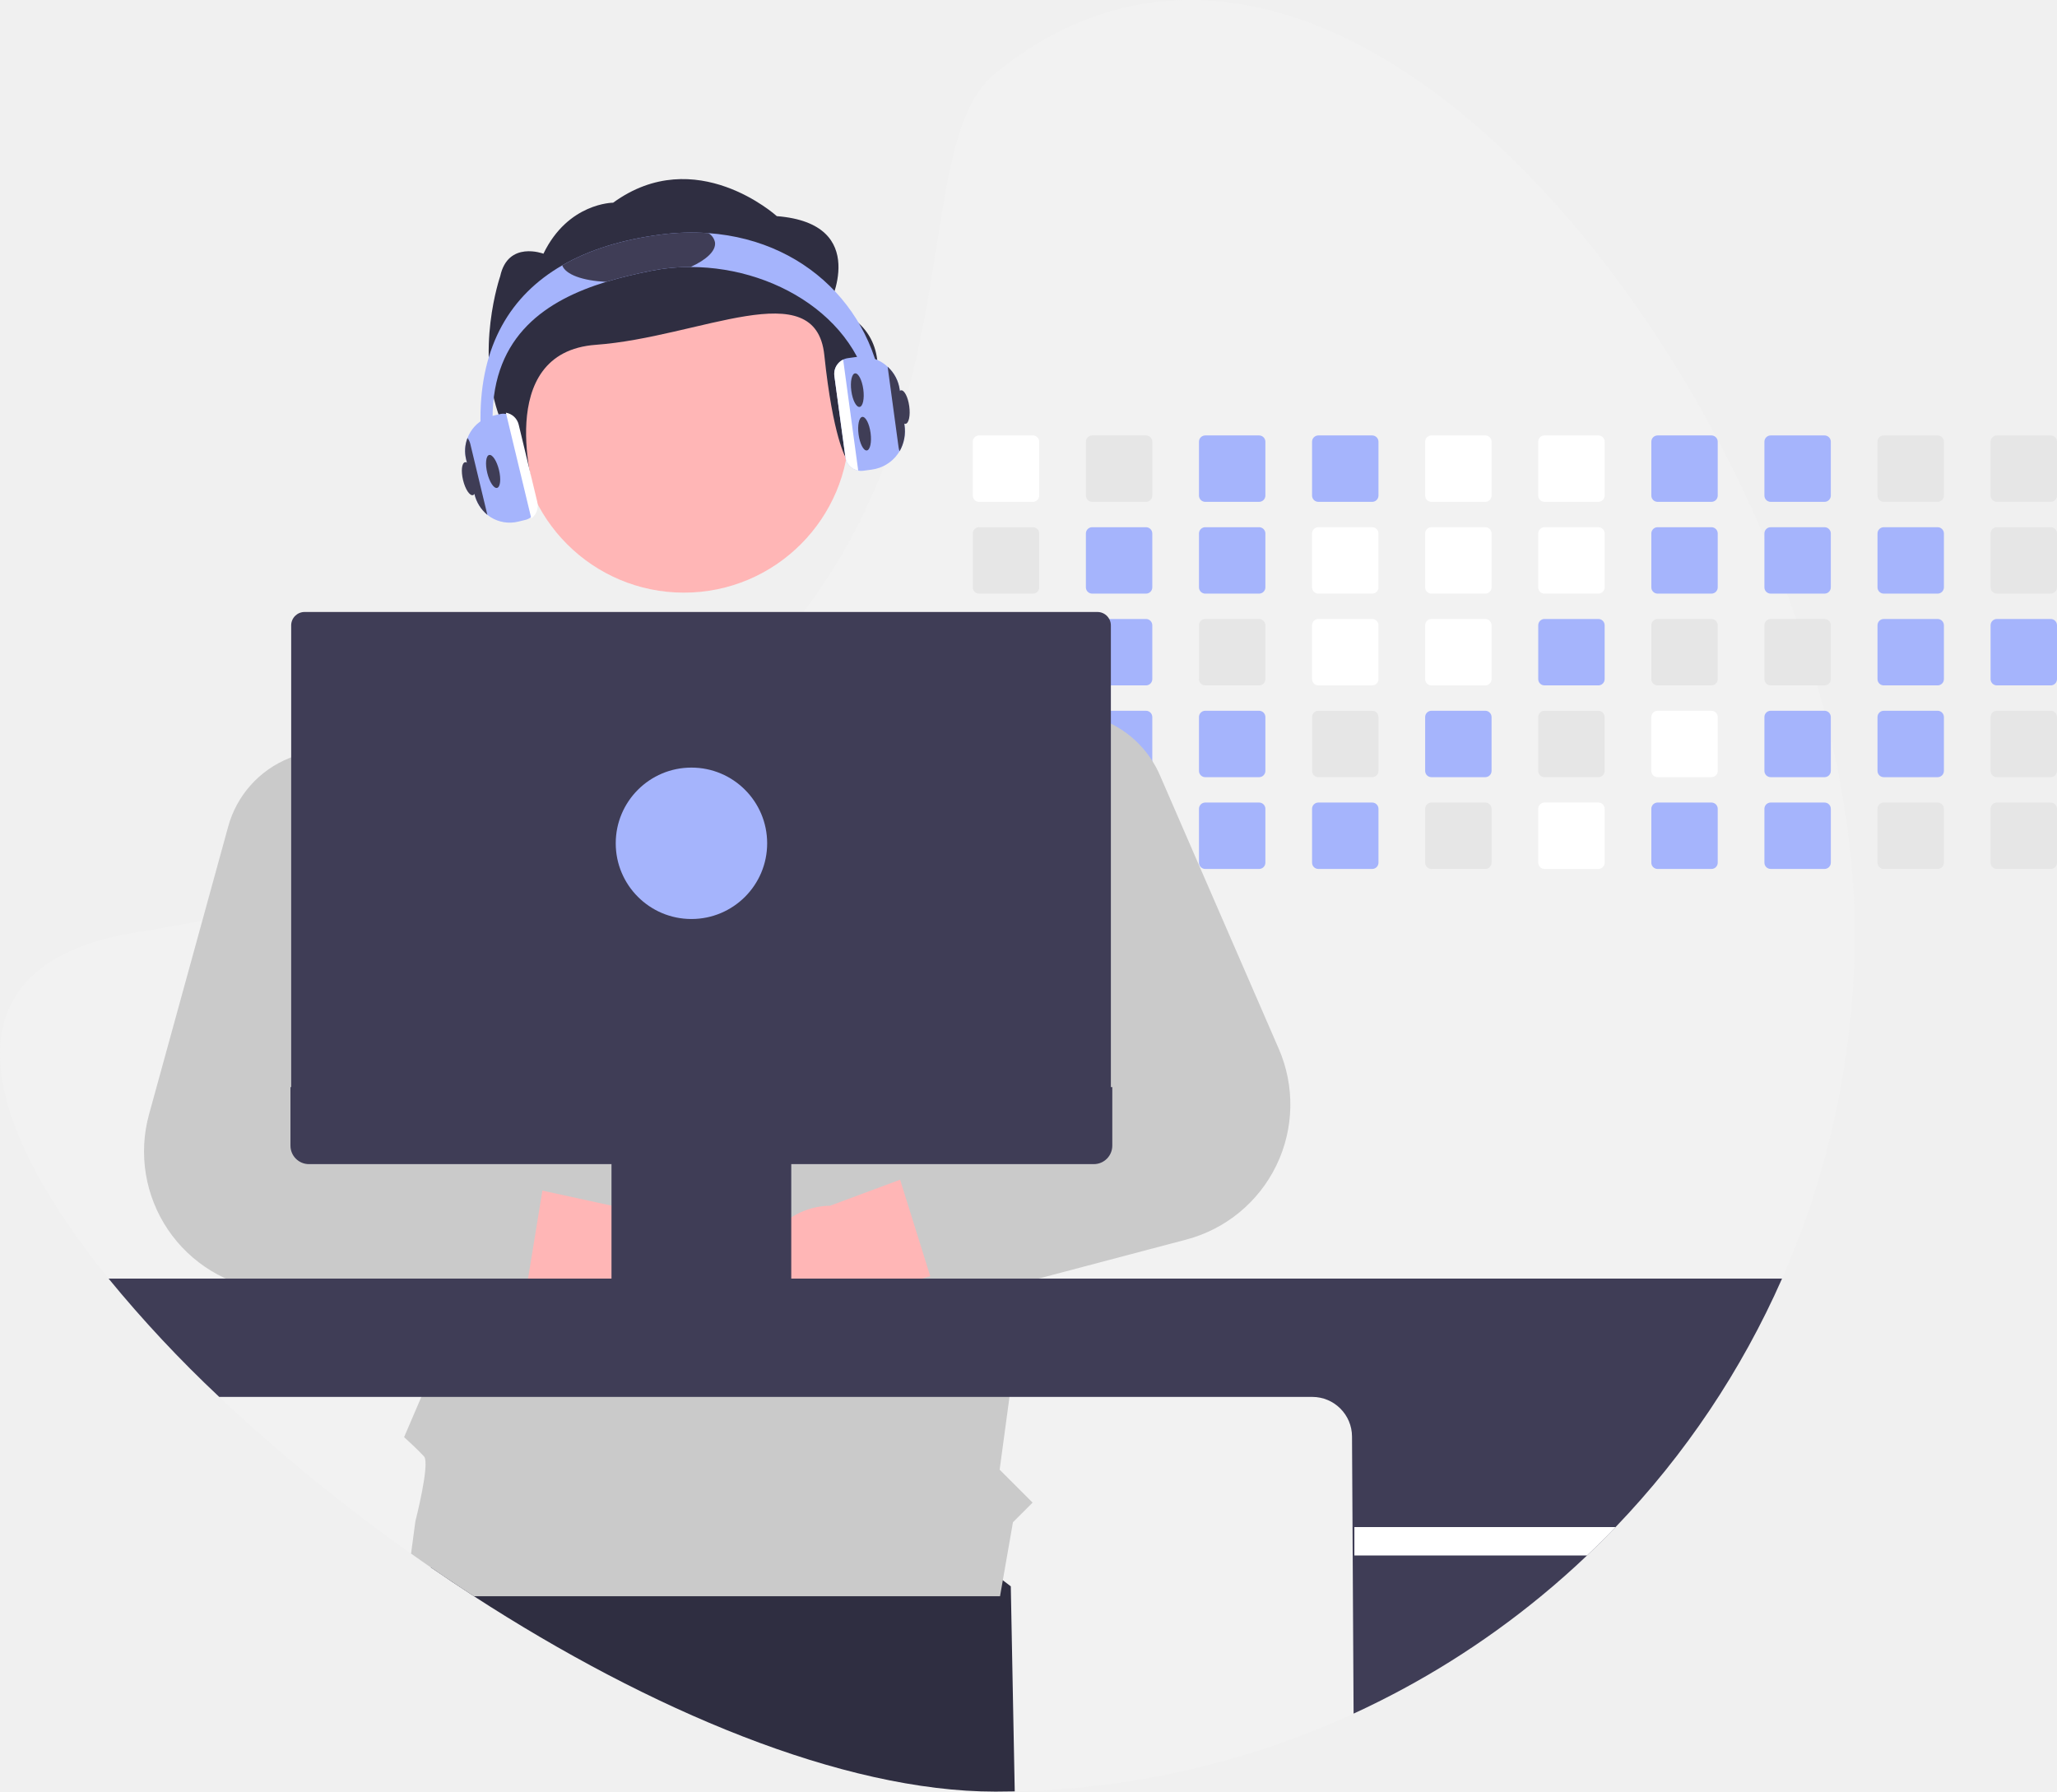
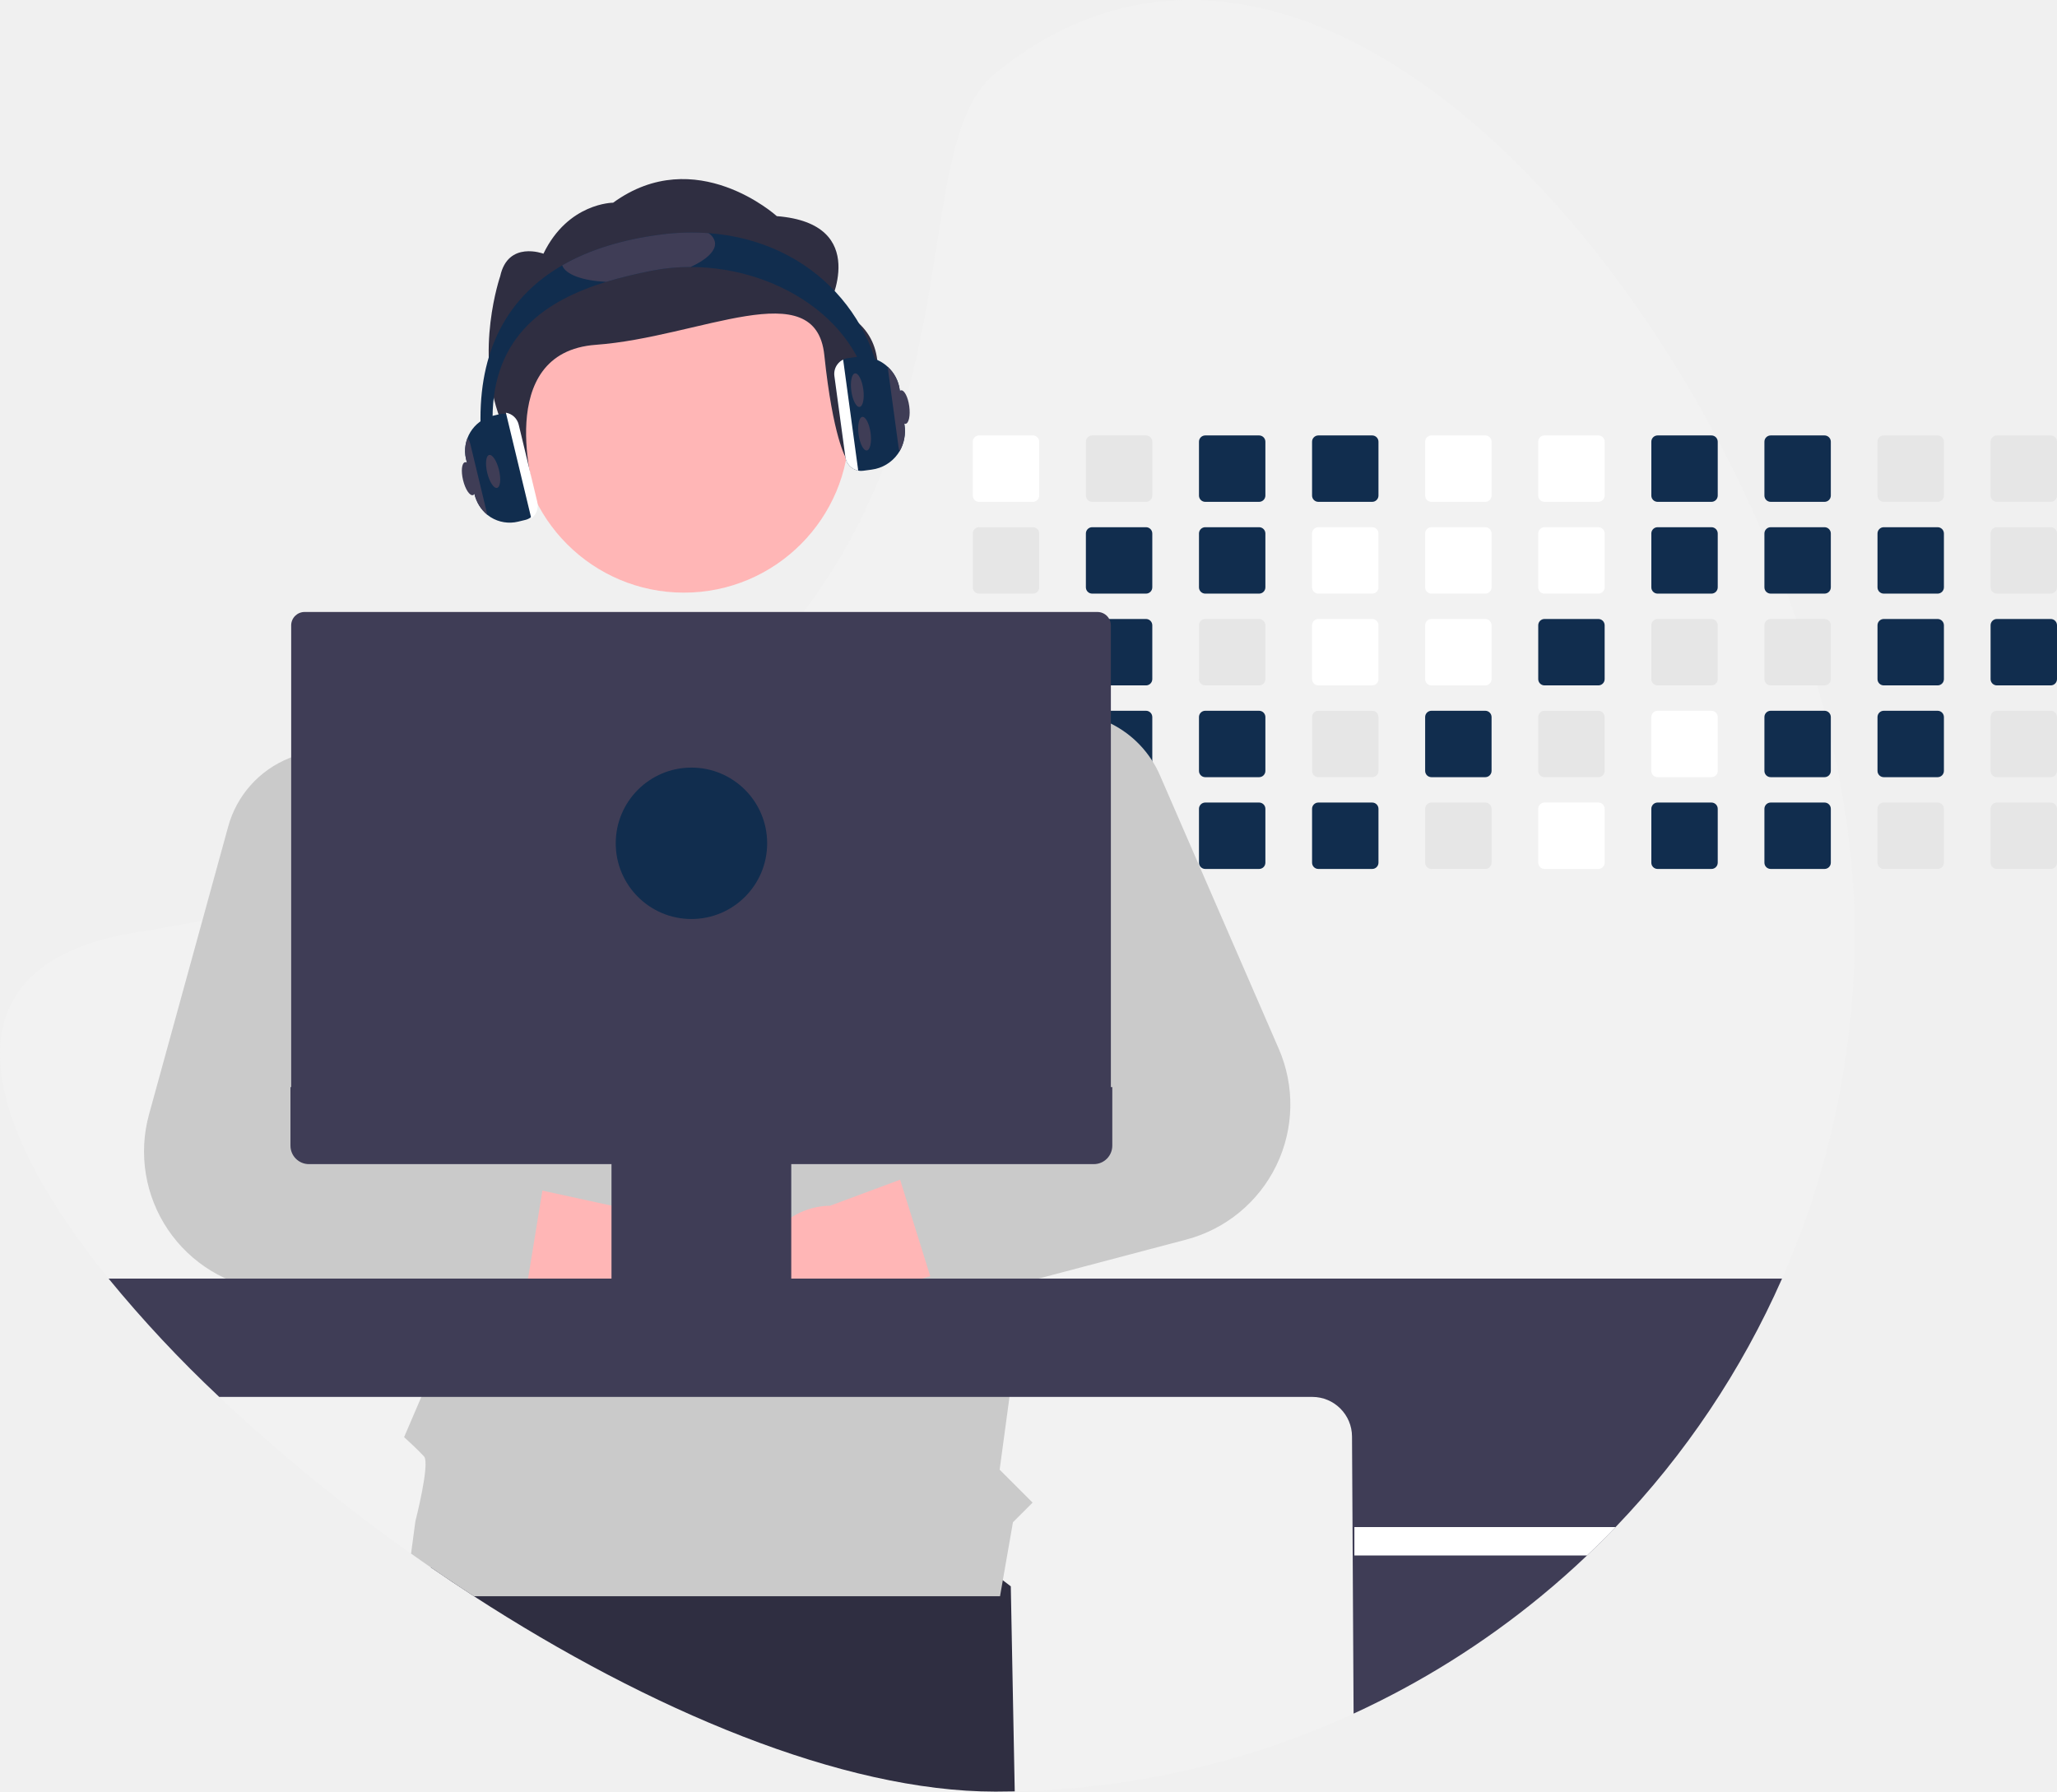
<svg xmlns="http://www.w3.org/2000/svg" id="f1b25b43-9e03-45b3-af71-047f5bd7d8f3" data-name="Layer 1" width="850.538" height="740.83" viewBox="0 0 850.538 740.83">
  <path d="M941.609,465.125a354.21,354.21,0,0,1-98.85,245.9q-5.745,6.015-11.8,11.74-9.225,8.775-19.07,16.87a353.934,353.934,0,0,1-217.58,80.69q-3.975.09-7.98.09c-63.43,0-143.21-33.88-215.61-80.78q-8.985-5.82-17.81-11.91-4.125-2.82-8.21-5.72a730.43,730.43,0,0,1-79.32-64.8,514.116,514.116,0,0,1-45.75-48.92c-55.63-68.62-67.9-130.45,11.41-143.16q14.085-2.25,27.34-4.81,19.2-3.69,36.75-7.97,23.64-5.745,44.42-12.46,6.99-2.25,13.66-4.59c65.74-23.09,109.74-53.2,139.69-85.87q7.62-8.295,14.05-16.79a236.055,236.055,0,0,0,17.83-27.12,254.898,254.898,0,0,0,18.41-41.05l.27-.78c23.83-68.74,16.58-132.5,42.87-153.84,112.38-91.23,252.29,38.69,317.96,191.9q4.965,11.58,9.34,23.3,1.965,5.235,3.79,10.49,4.8,13.695,8.71,27.46,1.5,5.25,2.86,10.49c.97,3.77,1.9,7.53,2.76,11.29C938.139,412.305,941.609,439.455,941.609,465.125Z" transform="translate(-174.731 -79.58524)" fill="#f2f2f2" />
  <path d="M594.309,820.325q-3.975.09-7.98.09c-63.43,0-143.21-33.88-215.61-80.78q-8.985-5.82-17.81-11.91l5.16-31.4,156.21-20.74,78.4,59.95Z" transform="translate(-174.731 -79.58524)" fill="#2f2e41" />
  <path d="M601.829,259.635h-22.26a2.601,2.601,0,0,0-2.6,2.6v22.27a2.593,2.593,0,0,0,2.6,2.59h22.26a2.599,2.599,0,0,0,2.6-2.59v-22.27A2.608,2.608,0,0,0,601.829,259.635Z" transform="translate(-174.731 -79.58524)" fill="#fff" />
  <path d="M601.829,297.585h-22.26a2.601,2.601,0,0,0-2.6,2.6v22.27a2.593,2.593,0,0,0,2.6,2.59h22.26a2.599,2.599,0,0,0,2.6-2.59v-22.27A2.608,2.608,0,0,0,601.829,297.585Z" transform="translate(-174.731 -79.58524)" fill="#e6e6e6" />
  <path d="M601.829,335.535h-22.26a2.601,2.601,0,0,0-2.6,2.6v22.26a2.595,2.595,0,0,0,2.6,2.6h22.26a2.601,2.601,0,0,0,2.6-2.6v-22.26A2.608,2.608,0,0,0,601.829,335.535Z" transform="translate(-174.731 -79.58524)" fill="#e6e6e6" />
  <path d="M604.389,375.625a2.617,2.617,0,0,0-2.56-2.14h-22.26a2.601,2.601,0,0,0-2.6,2.6v22.26a2.595,2.595,0,0,0,2.6,2.6h22.26a2.601,2.601,0,0,0,2.6-2.6v-22.26A2.313,2.313,0,0,0,604.389,375.625Z" transform="translate(-174.731 -79.58524)" fill="#e6e6e6" />
  <path d="M602.839,411.635a2.634,2.634,0,0,0-1.01-.2h-22.26a2.595,2.595,0,0,0-2.6,2.6v22.26a2.588,2.588,0,0,0,2.6,2.6h22.26a2.601,2.601,0,0,0,2.6-2.6v-22.26A2.616,2.616,0,0,0,602.839,411.635Z" transform="translate(-174.731 -79.58524)" fill="#e6e6e6" />
  <path d="M648.589,259.635h-22.26a2.601,2.601,0,0,0-2.6,2.6v22.27a2.593,2.593,0,0,0,2.6,2.59h22.26a2.599,2.599,0,0,0,2.6-2.59v-22.27A2.608,2.608,0,0,0,648.589,259.635Z" transform="translate(-174.731 -79.58524)" fill="#e6e6e6" />
-   <path d="M648.589,297.585h-22.26a2.601,2.601,0,0,0-2.6,2.6v22.27a2.593,2.593,0,0,0,2.6,2.59h22.26a2.599,2.599,0,0,0,2.6-2.59v-22.27A2.608,2.608,0,0,0,648.589,297.585Z" transform="translate(-174.731 -79.58524)" fill="#a5b4fc" />
-   <path d="M648.589,335.535h-22.26a2.601,2.601,0,0,0-2.6,2.6v22.26a2.595,2.595,0,0,0,2.6,2.6h22.26a2.601,2.601,0,0,0,2.6-2.6v-22.26A2.608,2.608,0,0,0,648.589,335.535Z" transform="translate(-174.731 -79.58524)" fill="#a5b4fc" />
-   <path d="M648.589,373.485h-22.26a2.593,2.593,0,0,0-2.46,1.78,2.478,2.478,0,0,0-.14.82v22.26a2.595,2.595,0,0,0,2.6,2.6h22.26a2.601,2.601,0,0,0,2.6-2.6v-22.26A2.608,2.608,0,0,0,648.589,373.485Z" transform="translate(-174.731 -79.58524)" fill="#a5b4fc" />
+   <path d="M648.589,297.585h-22.26a2.601,2.601,0,0,0-2.6,2.6v22.27a2.593,2.593,0,0,0,2.6,2.59h22.26a2.599,2.599,0,0,0,2.6-2.59v-22.27A2.608,2.608,0,0,0,648.589,297.585Z" transform="translate(-174.731 -79.58524)" fill="#112d4e" />
+   <path d="M648.589,335.535h-22.26a2.601,2.601,0,0,0-2.6,2.6v22.26a2.595,2.595,0,0,0,2.6,2.6h22.26a2.601,2.601,0,0,0,2.6-2.6v-22.26A2.608,2.608,0,0,0,648.589,335.535Z" transform="translate(-174.731 -79.58524)" fill="#112d4e" />
+   <path d="M648.589,373.485h-22.26a2.593,2.593,0,0,0-2.46,1.78,2.478,2.478,0,0,0-.14.82v22.26a2.595,2.595,0,0,0,2.6,2.6h22.26a2.601,2.601,0,0,0,2.6-2.6v-22.26A2.608,2.608,0,0,0,648.589,373.485Z" transform="translate(-174.731 -79.58524)" fill="#112d4e" />
  <path d="M648.589,411.435h-22.26a2.595,2.595,0,0,0-2.6,2.6v22.26a2.595,2.595,0,0,0,2.6,2.6h22.26a2.601,2.601,0,0,0,2.6-2.6v-22.26A2.601,2.601,0,0,0,648.589,411.435Z" transform="translate(-174.731 -79.58524)" fill="#e6e6e6" />
-   <path d="M695.349,259.635h-22.26a2.601,2.601,0,0,0-2.6,2.6v22.27a2.593,2.593,0,0,0,2.6,2.59h22.26a2.599,2.599,0,0,0,2.6-2.59v-22.27A2.608,2.608,0,0,0,695.349,259.635Z" transform="translate(-174.731 -79.58524)" fill="#a5b4fc" />
-   <path d="M695.349,297.585h-22.26a2.601,2.601,0,0,0-2.6,2.6v22.27a2.593,2.593,0,0,0,2.6,2.59h22.26a2.599,2.599,0,0,0,2.6-2.59v-22.27A2.608,2.608,0,0,0,695.349,297.585Z" transform="translate(-174.731 -79.58524)" fill="#a5b4fc" />
+   <path d="M695.349,259.635h-22.26a2.601,2.601,0,0,0-2.6,2.6v22.27a2.593,2.593,0,0,0,2.6,2.59h22.26a2.599,2.599,0,0,0,2.6-2.59v-22.27A2.608,2.608,0,0,0,695.349,259.635Z" transform="translate(-174.731 -79.58524)" fill="#112d4e" />
+   <path d="M695.349,297.585h-22.26a2.601,2.601,0,0,0-2.6,2.6v22.27a2.593,2.593,0,0,0,2.6,2.59h22.26a2.599,2.599,0,0,0,2.6-2.59v-22.27A2.608,2.608,0,0,0,695.349,297.585Z" transform="translate(-174.731 -79.58524)" fill="#112d4e" />
  <path d="M695.349,335.535h-22.26a2.601,2.601,0,0,0-2.6,2.6v22.26a2.595,2.595,0,0,0,2.6,2.6h22.26a2.601,2.601,0,0,0,2.6-2.6v-22.26A2.608,2.608,0,0,0,695.349,335.535Z" transform="translate(-174.731 -79.58524)" fill="#e6e6e6" />
-   <path d="M695.349,373.485h-22.26a2.601,2.601,0,0,0-2.6,2.6v22.26a2.595,2.595,0,0,0,2.6,2.6h22.26a2.601,2.601,0,0,0,2.6-2.6v-22.26A2.608,2.608,0,0,0,695.349,373.485Z" transform="translate(-174.731 -79.58524)" fill="#a5b4fc" />
-   <path d="M695.349,411.435h-22.26a2.595,2.595,0,0,0-2.6,2.6v22.26a2.595,2.595,0,0,0,2.6,2.6h22.26a2.601,2.601,0,0,0,2.6-2.6v-22.26A2.601,2.601,0,0,0,695.349,411.435Z" transform="translate(-174.731 -79.58524)" fill="#a5b4fc" />
-   <path d="M742.109,259.635h-22.26a2.601,2.601,0,0,0-2.6,2.6v22.27a2.593,2.593,0,0,0,2.6,2.59h22.26a2.599,2.599,0,0,0,2.6-2.59v-22.27A2.608,2.608,0,0,0,742.109,259.635Z" transform="translate(-174.731 -79.58524)" fill="#a5b4fc" />
+   <path d="M695.349,373.485h-22.26a2.601,2.601,0,0,0-2.6,2.6v22.26a2.595,2.595,0,0,0,2.6,2.6h22.26a2.601,2.601,0,0,0,2.6-2.6v-22.26A2.608,2.608,0,0,0,695.349,373.485Z" transform="translate(-174.731 -79.58524)" fill="#112d4e" />
+   <path d="M695.349,411.435h-22.26a2.595,2.595,0,0,0-2.6,2.6v22.26a2.595,2.595,0,0,0,2.6,2.6h22.26a2.601,2.601,0,0,0,2.6-2.6v-22.26A2.601,2.601,0,0,0,695.349,411.435Z" transform="translate(-174.731 -79.58524)" fill="#112d4e" />
+   <path d="M742.109,259.635h-22.26a2.601,2.601,0,0,0-2.6,2.6v22.27a2.593,2.593,0,0,0,2.6,2.59h22.26a2.599,2.599,0,0,0,2.6-2.59v-22.27A2.608,2.608,0,0,0,742.109,259.635Z" transform="translate(-174.731 -79.58524)" fill="#112d4e" />
  <path d="M742.109,297.585h-22.26a2.601,2.601,0,0,0-2.6,2.6v22.27a2.593,2.593,0,0,0,2.6,2.59h22.26a2.599,2.599,0,0,0,2.6-2.59v-22.27A2.608,2.608,0,0,0,742.109,297.585Z" transform="translate(-174.731 -79.58524)" fill="#fff" />
  <path d="M742.109,335.535h-22.26a2.601,2.601,0,0,0-2.6,2.6v22.26a2.595,2.595,0,0,0,2.6,2.6h22.26a2.601,2.601,0,0,0,2.6-2.6v-22.26A2.608,2.608,0,0,0,742.109,335.535Z" transform="translate(-174.731 -79.58524)" fill="#fff" />
  <path d="M742.109,373.485h-22.26a2.601,2.601,0,0,0-2.6,2.6v22.26a2.595,2.595,0,0,0,2.6,2.6h22.26a2.601,2.601,0,0,0,2.6-2.6v-22.26A2.608,2.608,0,0,0,742.109,373.485Z" transform="translate(-174.731 -79.58524)" fill="#e6e6e6" />
-   <path d="M742.109,411.435h-22.26a2.595,2.595,0,0,0-2.6,2.6v22.26a2.595,2.595,0,0,0,2.6,2.6h22.26a2.601,2.601,0,0,0,2.6-2.6v-22.26A2.601,2.601,0,0,0,742.109,411.435Z" transform="translate(-174.731 -79.58524)" fill="#a5b4fc" />
+   <path d="M742.109,411.435h-22.26a2.595,2.595,0,0,0-2.6,2.6v22.26a2.595,2.595,0,0,0,2.6,2.6h22.26a2.601,2.601,0,0,0,2.6-2.6v-22.26A2.601,2.601,0,0,0,742.109,411.435Z" transform="translate(-174.731 -79.58524)" fill="#112d4e" />
  <path d="M788.869,259.635h-22.27a2.599,2.599,0,0,0-2.59,2.6v22.27a2.591,2.591,0,0,0,2.59,2.59h22.27a2.599,2.599,0,0,0,2.6-2.59v-22.27A2.608,2.608,0,0,0,788.869,259.635Z" transform="translate(-174.731 -79.58524)" fill="#fff" />
  <path d="M788.869,297.585h-22.27a2.599,2.599,0,0,0-2.59,2.6v22.27a2.59,2.59,0,0,0,2.59,2.59h22.27a2.599,2.599,0,0,0,2.6-2.59v-22.27A2.608,2.608,0,0,0,788.869,297.585Z" transform="translate(-174.731 -79.58524)" fill="#fff" />
  <path d="M788.869,335.535h-22.27a2.599,2.599,0,0,0-2.59,2.6v22.26a2.593,2.593,0,0,0,2.59,2.6h22.27a2.601,2.601,0,0,0,2.6-2.6v-22.26A2.608,2.608,0,0,0,788.869,335.535Z" transform="translate(-174.731 -79.58524)" fill="#fff" />
-   <path d="M788.869,373.485h-22.27a2.599,2.599,0,0,0-2.59,2.6v22.26a2.593,2.593,0,0,0,2.59,2.6h22.27a2.601,2.601,0,0,0,2.6-2.6v-22.26A2.608,2.608,0,0,0,788.869,373.485Z" transform="translate(-174.731 -79.58524)" fill="#a5b4fc" />
+   <path d="M788.869,373.485h-22.27a2.599,2.599,0,0,0-2.59,2.6v22.26a2.593,2.593,0,0,0,2.59,2.6h22.27a2.601,2.601,0,0,0,2.6-2.6v-22.26A2.608,2.608,0,0,0,788.869,373.485Z" transform="translate(-174.731 -79.58524)" fill="#112d4e" />
  <path d="M788.869,411.435h-22.27a2.593,2.593,0,0,0-2.59,2.6v22.26a2.593,2.593,0,0,0,2.59,2.6h22.27a2.601,2.601,0,0,0,2.6-2.6v-22.26A2.601,2.601,0,0,0,788.869,411.435Z" transform="translate(-174.731 -79.58524)" fill="#e6e6e6" />
  <path d="M835.629,259.635h-22.27a2.599,2.599,0,0,0-2.59,2.6v22.27a2.591,2.591,0,0,0,2.59,2.59h22.27a2.599,2.599,0,0,0,2.6-2.59v-22.27A2.608,2.608,0,0,0,835.629,259.635Z" transform="translate(-174.731 -79.58524)" fill="#fff" />
  <path d="M835.629,297.585h-22.27a2.599,2.599,0,0,0-2.59,2.6v22.27a2.59,2.59,0,0,0,2.59,2.59h22.27a2.599,2.599,0,0,0,2.6-2.59v-22.27A2.608,2.608,0,0,0,835.629,297.585Z" transform="translate(-174.731 -79.58524)" fill="#fff" />
-   <path d="M835.629,335.535h-22.27a2.599,2.599,0,0,0-2.59,2.6v22.26a2.593,2.593,0,0,0,2.59,2.6h22.27a2.601,2.601,0,0,0,2.6-2.6v-22.26A2.608,2.608,0,0,0,835.629,335.535Z" transform="translate(-174.731 -79.58524)" fill="#a5b4fc" />
+   <path d="M835.629,335.535h-22.27a2.599,2.599,0,0,0-2.59,2.6v22.26a2.593,2.593,0,0,0,2.59,2.6h22.27a2.601,2.601,0,0,0,2.6-2.6v-22.26A2.608,2.608,0,0,0,835.629,335.535Z" transform="translate(-174.731 -79.58524)" fill="#112d4e" />
  <path d="M835.629,373.485h-22.27a2.599,2.599,0,0,0-2.59,2.6v22.26a2.593,2.593,0,0,0,2.59,2.6h22.27a2.601,2.601,0,0,0,2.6-2.6v-22.26A2.608,2.608,0,0,0,835.629,373.485Z" transform="translate(-174.731 -79.58524)" fill="#e6e6e6" />
  <path d="M835.629,411.435h-22.27a2.593,2.593,0,0,0-2.59,2.6v22.26a2.593,2.593,0,0,0,2.59,2.6h22.27a2.601,2.601,0,0,0,2.6-2.6v-22.26A2.601,2.601,0,0,0,835.629,411.435Z" transform="translate(-174.731 -79.58524)" fill="#fff" />
-   <path d="M882.389,259.635h-22.27a2.599,2.599,0,0,0-2.59,2.6v22.27a2.591,2.591,0,0,0,2.59,2.59h22.27a2.599,2.599,0,0,0,2.6-2.59v-22.27A2.608,2.608,0,0,0,882.389,259.635Z" transform="translate(-174.731 -79.58524)" fill="#a5b4fc" />
-   <path d="M882.389,297.585h-22.27a2.599,2.599,0,0,0-2.59,2.6v22.27a2.59,2.59,0,0,0,2.59,2.59h22.27a2.599,2.599,0,0,0,2.6-2.59v-22.27A2.608,2.608,0,0,0,882.389,297.585Z" transform="translate(-174.731 -79.58524)" fill="#a5b4fc" />
+   <path d="M882.389,259.635h-22.27a2.599,2.599,0,0,0-2.59,2.6v22.27a2.591,2.591,0,0,0,2.59,2.59h22.27a2.599,2.599,0,0,0,2.6-2.59v-22.27A2.608,2.608,0,0,0,882.389,259.635Z" transform="translate(-174.731 -79.58524)" fill="#112d4e" />
+   <path d="M882.389,297.585h-22.27a2.599,2.599,0,0,0-2.59,2.6v22.27a2.59,2.59,0,0,0,2.59,2.59h22.27a2.599,2.599,0,0,0,2.6-2.59v-22.27A2.608,2.608,0,0,0,882.389,297.585Z" transform="translate(-174.731 -79.58524)" fill="#112d4e" />
  <path d="M882.389,335.535h-22.27a2.599,2.599,0,0,0-2.59,2.6v22.26a2.593,2.593,0,0,0,2.59,2.6h22.27a2.601,2.601,0,0,0,2.6-2.6v-22.26A2.608,2.608,0,0,0,882.389,335.535Z" transform="translate(-174.731 -79.58524)" fill="#e6e6e6" />
  <path d="M882.389,373.485h-22.27a2.599,2.599,0,0,0-2.59,2.6v22.26a2.593,2.593,0,0,0,2.59,2.6h22.27a2.601,2.601,0,0,0,2.6-2.6v-22.26A2.608,2.608,0,0,0,882.389,373.485Z" transform="translate(-174.731 -79.58524)" fill="#fff" />
-   <path d="M882.389,411.435h-22.27a2.593,2.593,0,0,0-2.59,2.6v22.26a2.593,2.593,0,0,0,2.59,2.6h22.27a2.601,2.601,0,0,0,2.6-2.6v-22.26A2.601,2.601,0,0,0,882.389,411.435Z" transform="translate(-174.731 -79.58524)" fill="#a5b4fc" />
-   <path d="M929.149,259.635h-22.27a2.599,2.599,0,0,0-2.59,2.6v22.27a2.591,2.591,0,0,0,2.59,2.59h22.27a2.599,2.599,0,0,0,2.6-2.59v-22.27A2.608,2.608,0,0,0,929.149,259.635Z" transform="translate(-174.731 -79.58524)" fill="#a5b4fc" />
-   <path d="M929.149,297.585h-22.27a2.599,2.599,0,0,0-2.59,2.6v22.27a2.59,2.59,0,0,0,2.59,2.59h22.27a2.599,2.599,0,0,0,2.6-2.59v-22.27A2.608,2.608,0,0,0,929.149,297.585Z" transform="translate(-174.731 -79.58524)" fill="#a5b4fc" />
+   <path d="M882.389,411.435h-22.27a2.593,2.593,0,0,0-2.59,2.6v22.26a2.593,2.593,0,0,0,2.59,2.6h22.27a2.601,2.601,0,0,0,2.6-2.6v-22.26A2.601,2.601,0,0,0,882.389,411.435Z" transform="translate(-174.731 -79.58524)" fill="#112d4e" />
+   <path d="M929.149,259.635h-22.27a2.599,2.599,0,0,0-2.59,2.6v22.27a2.591,2.591,0,0,0,2.59,2.59h22.27a2.599,2.599,0,0,0,2.6-2.59v-22.27A2.608,2.608,0,0,0,929.149,259.635Z" transform="translate(-174.731 -79.58524)" fill="#112d4e" />
+   <path d="M929.149,297.585h-22.27a2.599,2.599,0,0,0-2.59,2.6v22.27a2.59,2.59,0,0,0,2.59,2.59h22.27a2.599,2.599,0,0,0,2.6-2.59v-22.27A2.608,2.608,0,0,0,929.149,297.585Z" transform="translate(-174.731 -79.58524)" fill="#112d4e" />
  <path d="M929.149,335.535h-22.27a2.599,2.599,0,0,0-2.59,2.6v22.26a2.593,2.593,0,0,0,2.59,2.6h22.27a2.601,2.601,0,0,0,2.6-2.6v-22.26A2.608,2.608,0,0,0,929.149,335.535Z" transform="translate(-174.731 -79.58524)" fill="#e6e6e6" />
-   <path d="M929.149,373.485h-22.27a2.599,2.599,0,0,0-2.59,2.6v22.26a2.593,2.593,0,0,0,2.59,2.6h22.27a2.601,2.601,0,0,0,2.6-2.6v-22.26A2.608,2.608,0,0,0,929.149,373.485Z" transform="translate(-174.731 -79.58524)" fill="#a5b4fc" />
-   <path d="M929.149,411.435h-22.27a2.593,2.593,0,0,0-2.59,2.6v22.26a2.593,2.593,0,0,0,2.59,2.6h22.27a2.601,2.601,0,0,0,2.6-2.6v-22.26A2.601,2.601,0,0,0,929.149,411.435Z" transform="translate(-174.731 -79.58524)" fill="#a5b4fc" />
+   <path d="M929.149,373.485h-22.27a2.599,2.599,0,0,0-2.59,2.6v22.26a2.593,2.593,0,0,0,2.59,2.6h22.27a2.601,2.601,0,0,0,2.6-2.6v-22.26A2.608,2.608,0,0,0,929.149,373.485Z" transform="translate(-174.731 -79.58524)" fill="#112d4e" />
+   <path d="M929.149,411.435h-22.27a2.593,2.593,0,0,0-2.59,2.6v22.26a2.593,2.593,0,0,0,2.59,2.6h22.27a2.601,2.601,0,0,0,2.6-2.6v-22.26A2.601,2.601,0,0,0,929.149,411.435Z" transform="translate(-174.731 -79.58524)" fill="#112d4e" />
  <path d="M975.909,259.635h-22.27a2.599,2.599,0,0,0-2.59,2.6v22.27a2.591,2.591,0,0,0,2.59,2.59h22.27a2.599,2.599,0,0,0,2.6-2.59v-22.27A2.608,2.608,0,0,0,975.909,259.635Z" transform="translate(-174.731 -79.58524)" fill="#e6e6e6" />
-   <path d="M975.909,297.585h-22.27a2.599,2.599,0,0,0-2.59,2.6v22.27a2.59,2.59,0,0,0,2.59,2.59h22.27a2.599,2.599,0,0,0,2.6-2.59v-22.27A2.608,2.608,0,0,0,975.909,297.585Z" transform="translate(-174.731 -79.58524)" fill="#a5b4fc" />
-   <path d="M975.909,335.535h-22.27a2.599,2.599,0,0,0-2.59,2.6v22.26a2.593,2.593,0,0,0,2.59,2.6h22.27a2.601,2.601,0,0,0,2.6-2.6v-22.26A2.608,2.608,0,0,0,975.909,335.535Z" transform="translate(-174.731 -79.58524)" fill="#a5b4fc" />
-   <path d="M975.909,373.485h-22.27a2.599,2.599,0,0,0-2.59,2.6v22.26a2.593,2.593,0,0,0,2.59,2.6h22.27a2.601,2.601,0,0,0,2.6-2.6v-22.26A2.608,2.608,0,0,0,975.909,373.485Z" transform="translate(-174.731 -79.58524)" fill="#a5b4fc" />
+   <path d="M975.909,297.585h-22.27a2.599,2.599,0,0,0-2.59,2.6v22.27a2.59,2.59,0,0,0,2.59,2.59h22.27a2.599,2.599,0,0,0,2.6-2.59v-22.27A2.608,2.608,0,0,0,975.909,297.585Z" transform="translate(-174.731 -79.58524)" fill="#112d4e" />
+   <path d="M975.909,335.535h-22.27a2.599,2.599,0,0,0-2.59,2.6v22.26a2.593,2.593,0,0,0,2.59,2.6h22.27a2.601,2.601,0,0,0,2.6-2.6v-22.26A2.608,2.608,0,0,0,975.909,335.535Z" transform="translate(-174.731 -79.58524)" fill="#112d4e" />
+   <path d="M975.909,373.485h-22.27a2.599,2.599,0,0,0-2.59,2.6v22.26a2.593,2.593,0,0,0,2.59,2.6h22.27a2.601,2.601,0,0,0,2.6-2.6v-22.26A2.608,2.608,0,0,0,975.909,373.485Z" transform="translate(-174.731 -79.58524)" fill="#112d4e" />
  <path d="M975.909,411.435h-22.27a2.593,2.593,0,0,0-2.59,2.6v22.26a2.593,2.593,0,0,0,2.59,2.6h22.27a2.601,2.601,0,0,0,2.6-2.6v-22.26A2.601,2.601,0,0,0,975.909,411.435Z" transform="translate(-174.731 -79.58524)" fill="#e6e6e6" />
  <path d="M1022.669,259.635h-22.27a2.599,2.599,0,0,0-2.59,2.6v22.27a2.591,2.591,0,0,0,2.59,2.59h22.27a2.599,2.599,0,0,0,2.6-2.59v-22.27A2.608,2.608,0,0,0,1022.669,259.635Z" transform="translate(-174.731 -79.58524)" fill="#e6e6e6" />
  <path d="M1022.669,297.585h-22.27a2.599,2.599,0,0,0-2.59,2.6v22.27a2.591,2.591,0,0,0,2.59,2.59h22.27a2.599,2.599,0,0,0,2.6-2.59v-22.27A2.608,2.608,0,0,0,1022.669,297.585Z" transform="translate(-174.731 -79.58524)" fill="#e6e6e6" />
-   <path d="M1022.669,335.535h-22.27a2.599,2.599,0,0,0-2.59,2.6v22.26a2.593,2.593,0,0,0,2.59,2.6h22.27a2.601,2.601,0,0,0,2.6-2.6v-22.26A2.608,2.608,0,0,0,1022.669,335.535Z" transform="translate(-174.731 -79.58524)" fill="#a5b4fc" />
+   <path d="M1022.669,335.535h-22.27a2.599,2.599,0,0,0-2.59,2.6v22.26a2.593,2.593,0,0,0,2.59,2.6h22.27a2.601,2.601,0,0,0,2.6-2.6v-22.26A2.608,2.608,0,0,0,1022.669,335.535Z" transform="translate(-174.731 -79.58524)" fill="#112d4e" />
  <path d="M1022.669,373.485h-22.27a2.599,2.599,0,0,0-2.59,2.6v22.26a2.593,2.593,0,0,0,2.59,2.6h22.27a2.601,2.601,0,0,0,2.6-2.6v-22.26A2.608,2.608,0,0,0,1022.669,373.485Z" transform="translate(-174.731 -79.58524)" fill="#e6e6e6" />
  <path d="M1022.669,411.435h-22.27a2.593,2.593,0,0,0-2.59,2.6v22.26a2.593,2.593,0,0,0,2.59,2.6h22.27a2.601,2.601,0,0,0,2.6-2.6v-22.26A2.601,2.601,0,0,0,1022.669,411.435Z" transform="translate(-174.731 -79.58524)" fill="#e6e6e6" />
  <polygon points="336.095 660.051 335.475 660.051 336.005 659.981 336.095 660.051" fill="#2f2e41" />
  <circle id="b6132315-04e2-4cdb-a713-107c9cd58b0b" data-name="ab6171fa-7d69-4734-b81c-8dff60f9761b" cx="282.814" cy="176.733" r="68.322" fill="#ffb6b6" />
  <path id="f4304bdd-ba2d-4fff-b404-410205410c5d" data-name="bf427902-b9bf-4946-b5d7-5c1c7e04535e" d="M517.377,206.226s17.869-34.161-21.444-37.266c0,0-33.515-30.402-67.676-5.558,0,0-18.633,0-28.823,21.086,0,0-14.655-5.558-17.876,9.317,0,0-10.723,31.055,0,59.005,10.723,27.95,14.285,31.055,14.285,31.055s-17.621-58.598,25.27-61.704,90.887-29.909,94.461,4.251,8.953,42.578,8.953,42.578S558.479,220.201,517.377,206.226Z" transform="translate(-174.731 -79.58524)" fill="#2f2e41" />
  <path d="M634.279,424.695l-.22,1.16-2.47,13.04-17.07,90.2-1.01,5.31-2.12,11.23-2.9,15.32-6.43,33.95-1.84,9.73-.69,3.65-.24,1.28-1.91,10.07-.58,3.04-4.66,34.53-4.07,30.09,13.62,13.62-8.12,8.12-5.33,30.53.01.07H370.719q-13.2-8.55-26.02-17.63l1.79-13.4s6.16-23.93,3.57-26.79c-2.58-2.86-8.24-7.97-8.24-7.97l7.13-16.64.99-2.31-1.66-34.43-.04-.83-.55-11.35-.07-1.46-.11-2.19-2.11-43.68-.04-.72-.64-13.24-.6-12.59-.26-5.31-2.57-53.13-1.74-36.08-1.52-31.41,6.11-2.07,65.35-22.21,27.07-35.19,56.34.42,27.58.21,46.02,42.68,10.47,5,.08.04,7.51,3.59,19.04,9.09,20.13,9.62,10.33,4.93Z" transform="translate(-174.731 -79.58524)" fill="#cacaca" />
  <path d="M443.84,637.136a30.286,30.286,0,0,1-40.664-22.43L296.617,599.588l37.043-41.902,95.511,20.78a30.45,30.45,0,0,1,14.669,58.67Z" transform="translate(-174.731 -79.58524)" fill="#ffb6b6" />
  <path d="M396.329,560.955a13.522,13.522,0,0,0-7.89-4.87l-43.72-9.09-4.49-.93a18.933,18.933,0,0,1-12.53-9.07,19.161,19.161,0,0,1-2.45-7.9,18.895,18.895,0,0,1,.89-7.48l15.15-45.65,9.83-29.62a41.792,41.792,0,0,0,2.09-11.05,43.349,43.349,0,0,0-9.07-28.89,42.693,42.693,0,0,0-49.01-13.64c-.25.09-.51.19-.76.29a42.583,42.583,0,0,0-25.31,28.41l-10.68,38.85-22.03,80.09a57.766,57.766,0,0,0,48.96,72.68l62.97,7.38,29.14,3.42a13.497,13.497,0,0,0,14.84-10.73,4.895,4.895,0,0,0,.11-.55l.7-4.32,5.93-36.38.06-.37A13.475,13.475,0,0,0,396.329,560.955Z" transform="translate(-174.731 -79.58524)" fill="#cacaca" />
  <path d="M511.714,638.302a30.286,30.286,0,0,0,37.094-27.94l103.362-29.994L609.588,544.109l-91.626,34.041a30.45,30.45,0,0,0-6.249,60.152Z" transform="translate(-174.731 -79.58524)" fill="#ffb6b6" />
  <path d="M703.489,513.275,654.329,400.135a42.819,42.819,0,0,0-20.27-21.35,43.356,43.356,0,0,0-8.78-3.2c-.47-.12-.94-.23-1.41-.32a42.132,42.132,0,0,0-19.48.36,42.814,42.814,0,0,0-27.34,21.73,1.004,1.004,0,0,0-.08.14,43.1,43.1,0,0,0-.37,38.85l.61,1.22,34.74,69.77a18.9,18.9,0,0,1-10.5,26.19l-2.44.88-43.88,15.85a13.497,13.497,0,0,0-8.33,16.79l.11.35,12.3,39.36c.06.18.12.36.19.54a7.054,7.054,0,0,0,.4.99,13.482,13.482,0,0,0,15.81,7.53l23.68-6.25,4.83-1.28,61.15-16.15a57.76,57.76,0,0,0,38.22-78.86Z" transform="translate(-174.731 -79.58524)" fill="#cacaca" />
  <path d="M219.629,608.285a514.116,514.116,0,0,0,45.75,48.92h451.97a16.446,16.446,0,0,1,16.42,16.43l.65,114.53a355.43,355.43,0,0,0,77.47-48.53q9.84-8.085,19.07-16.87,6.045-5.73,11.8-11.74a355.629,355.629,0,0,0,68.82-102.74Z" transform="translate(-174.731 -79.58524)" fill="#3f3d56" />
  <path d="M842.759,711.025q-5.745,6.015-11.8,11.74H734.749v-11.74Z" transform="translate(-174.731 -79.58524)" fill="#fff" />
  <path d="M633.379,335.535a5.538,5.538,0,0,0-4.87-2.9H300.669a5.555,5.555,0,0,0-5.54,5.55v196.22H634.059V338.185A5.385,5.385,0,0,0,633.379,335.535Z" transform="translate(-174.731 -79.58524)" fill="#3f3d56" />
  <path d="M294.832,529.092V553.306a7.644,7.644,0,0,0,7.644,7.644H427.573v47.787h-1.662a.993.993,0,0,0-.993.993v3.324a.993.993,0,0,0,.993.993h77.658a.993.993,0,0,0,.993-.993v-3.324a.993.993,0,0,0-.993-.993h-1.662V560.95H627.004a7.644,7.644,0,0,0,7.644-7.644V529.092Z" transform="translate(-174.731 -79.58524)" fill="#3f3d56" />
-   <circle cx="285.903" cy="348.704" r="31.306" fill="#a5b4fc" />
-   <path d="M540.399,252.585h-5c0-37.8-37.41-62.57-75.15-62.59a82.382,82.382,0,0,0-16.35,1.59c-6.06,1.21-12.35,2.66-18.53,4.55-24.37,7.47-46.97,21.91-46.97,56.45a78.591,78.591,0,0,0,2.54,19.88l-4.84,1.26a83.876,83.876,0,0,1-2.7-21.14c0-30.18,12.39-50.91,33.79-63.27,11.25-6.5,24.98-10.69,40.71-12.73a97.131,97.131,0,0,1,19.75-.6C511.049,179.105,540.399,212.385,540.399,252.585Z" transform="translate(-174.731 -79.58524)" fill="#a5b4fc" />
-   <path d="M548.729,255.355l-1.97-14.56a15.71,15.71,0,0,0-5-9.56,15.816,15.816,0,0,0-13.25-4l-3.13.43a6.524,6.524,0,0,0-4.35,2.53,6.548,6.548,0,0,0-1.29,4.87l4.55,33.54a6.577,6.577,0,0,0,5.3,5.57,6.154,6.154,0,0,0,1.22.12,6.499,6.499,0,0,0,.88-.06l3.5-.47a15.791,15.791,0,0,0,10.74-6.43c.27-.38.53-.77.77-1.17A16.748,16.748,0,0,0,548.729,255.355Z" transform="translate(-174.731 -79.58524)" fill="#a5b4fc" />
+   <circle cx="285.903" cy="348.704" r="31.306" fill="#112d4e" />
+   <path d="M540.399,252.585h-5c0-37.8-37.41-62.57-75.15-62.59a82.382,82.382,0,0,0-16.35,1.59c-6.06,1.21-12.35,2.66-18.53,4.55-24.37,7.47-46.97,21.91-46.97,56.45a78.591,78.591,0,0,0,2.54,19.88l-4.84,1.26a83.876,83.876,0,0,1-2.7-21.14c0-30.18,12.39-50.91,33.79-63.27,11.25-6.5,24.98-10.69,40.71-12.73a97.131,97.131,0,0,1,19.75-.6C511.049,179.105,540.399,212.385,540.399,252.585Z" transform="translate(-174.731 -79.58524)" fill="#112d4e" />
+   <path d="M548.729,255.355l-1.97-14.56a15.71,15.71,0,0,0-5-9.56,15.816,15.816,0,0,0-13.25-4l-3.13.43a6.524,6.524,0,0,0-4.35,2.53,6.548,6.548,0,0,0-1.29,4.87l4.55,33.54a6.577,6.577,0,0,0,5.3,5.57,6.154,6.154,0,0,0,1.22.12,6.499,6.499,0,0,0,.88-.06l3.5-.47a15.791,15.791,0,0,0,10.74-6.43c.27-.38.53-.77.77-1.17A16.748,16.748,0,0,0,548.729,255.355Z" transform="translate(-174.731 -79.58524)" fill="#112d4e" />
  <path d="M523.359,228.275a6.432,6.432,0,0,0-2.33,1.92,6.548,6.548,0,0,0-1.29,4.87l4.55,33.54a6.577,6.577,0,0,0,5.3,5.57Z" transform="translate(-174.731 -79.58524)" fill="#fff" />
  <path d="M548.729,255.355l-1.97-14.56a15.71,15.71,0,0,0-5-9.56l4.53,33.37a6.176,6.176,0,0,0,.41,1.56A16.748,16.748,0,0,0,548.729,255.355Z" transform="translate(-174.731 -79.58524)" fill="#3f3d56" />
  <ellipse cx="532.218" cy="258.909" rx="2.5" ry="7" transform="translate(-204.7047 -5.69071) rotate(-7.72549)" fill="#3f3d56" />
  <ellipse cx="529.218" cy="240.909" rx="2.5" ry="7" transform="translate(-202.3122 -6.25736) rotate(-7.72549)" fill="#3f3d56" />
  <ellipse cx="548.218" cy="247.909" rx="2.5" ry="7" transform="translate(-203.0808 -3.63971) rotate(-7.72549)" fill="#3f3d56" />
  <path d="M460.249,189.995a82.382,82.382,0,0,0-16.35,1.59c-6.06,1.21-12.35,2.66-18.53,4.55-9.65-.47-16.75-2.97-18.18-6.82,11.25-6.5,24.98-10.69,40.71-12.73a97.131,97.131,0,0,1,19.75-.6,5.727,5.727,0,0,1,2.72,3.82C470.839,183.285,466.869,186.985,460.249,189.995Z" transform="translate(-174.731 -79.58524)" fill="#3f3d56" />
-   <path d="M396.409,287.285l-7.7-32.01a6.024,6.024,0,0,0-4.88-4.55,6.733,6.733,0,0,0-1-.08,6.026,6.026,0,0,0-1.4.17l-2.98.72a14.904,14.904,0,0,0-10.99,17.96l3.45,14.36a15.845,15.845,0,0,0,5.34,8.62,14.045,14.045,0,0,0,1.36.97,14.809,14.809,0,0,0,11.37,1.84l2.97-.72a5.84,5.84,0,0,0,2.17-1.01A5.993,5.993,0,0,0,396.409,287.285Z" transform="translate(-174.731 -79.58524)" fill="#a5b4fc" />
+   <path d="M396.409,287.285l-7.7-32.01a6.024,6.024,0,0,0-4.88-4.55,6.733,6.733,0,0,0-1-.08,6.026,6.026,0,0,0-1.4.17l-2.98.72a14.904,14.904,0,0,0-10.99,17.96l3.45,14.36a15.845,15.845,0,0,0,5.34,8.62,14.045,14.045,0,0,0,1.36.97,14.809,14.809,0,0,0,11.37,1.84l2.97-.72a5.84,5.84,0,0,0,2.17-1.01A5.993,5.993,0,0,0,396.409,287.285Z" transform="translate(-174.731 -79.58524)" fill="#112d4e" />
  <ellipse cx="378.629" cy="274.523" rx="2.5" ry="7" transform="translate(-228.4506 16.61926) rotate(-13.53051)" fill="#3f3d56" />
  <ellipse cx="368.629" cy="277.523" rx="2.5" ry="7" transform="translate(-229.4301 14.36289) rotate(-13.53051)" fill="#3f3d56" />
  <path d="M396.899,287.165l-7.7-32.01a6.532,6.532,0,0,0-5.29-4.92l10.51,43.72A6.511,6.511,0,0,0,396.899,287.165Z" transform="translate(-174.731 -79.58524)" fill="#fff" />
  <path d="M369.199,263.155a6.476,6.476,0,0,0-1.17-2.45,14.725,14.725,0,0,0-.57,8.79l3.45,14.36a15.845,15.845,0,0,0,5.34,8.62Z" transform="translate(-174.731 -79.58524)" fill="#3f3d56" />
</svg>
